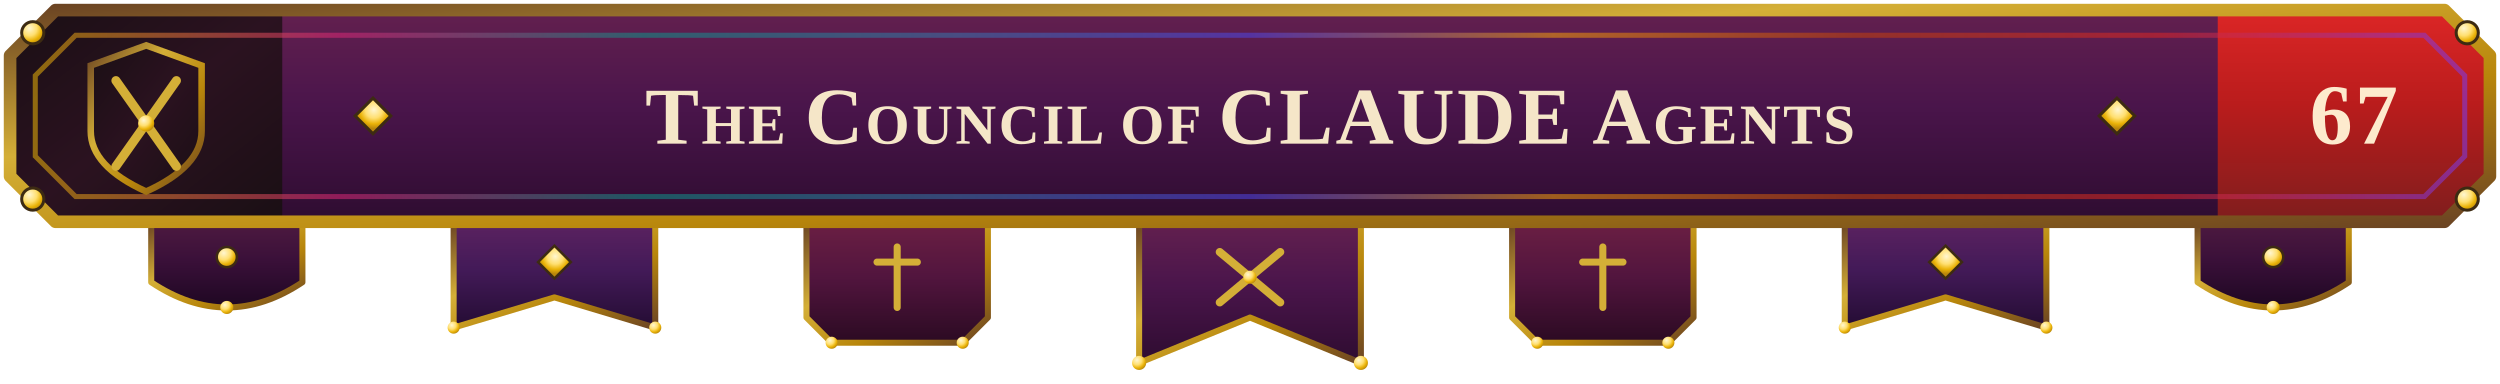
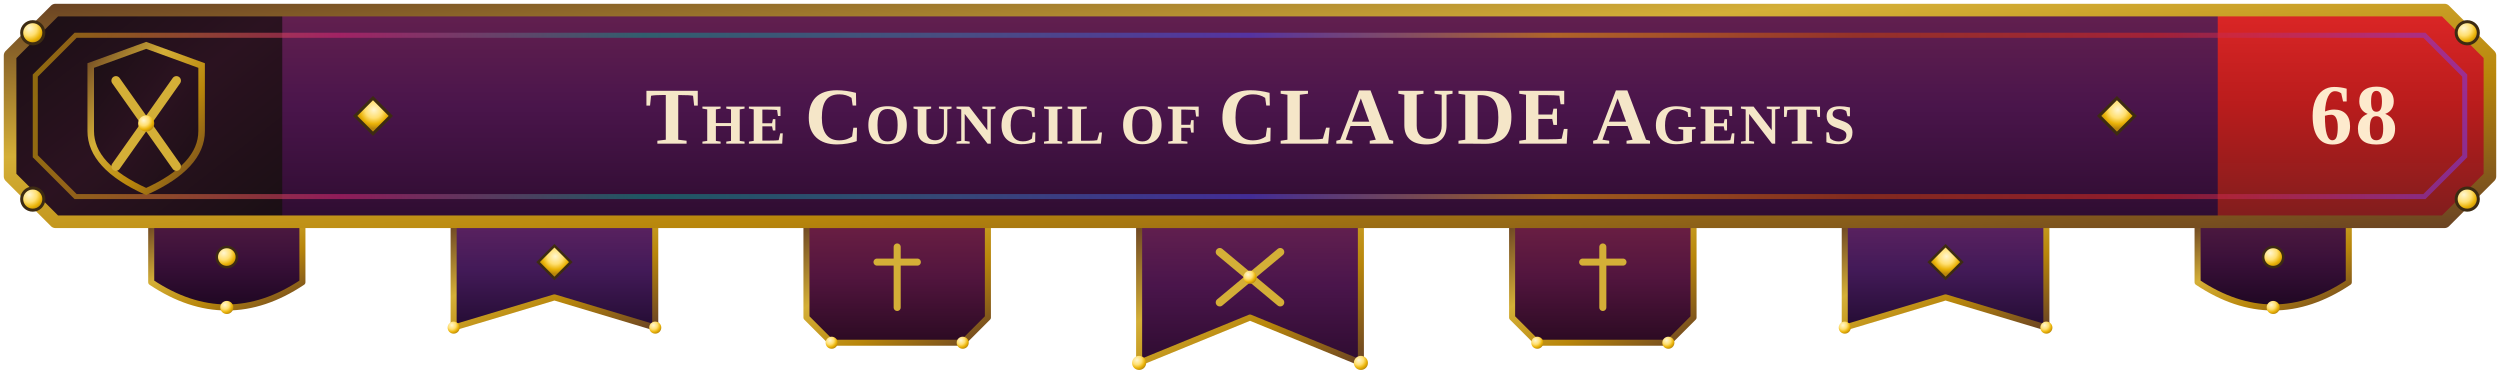
- <svg xmlns="http://www.w3.org/2000/svg" width="372" height="57" viewBox="0 0 496 76" role="img" aria-label="The Council of CLAUDE Agents: 67">
+ <svg xmlns="http://www.w3.org/2000/svg" width="372" height="57" viewBox="0 0 496 76" role="img" aria-label="The Council of CLAUDE Agents: 68">
  <defs>
    <linearGradient id="bdgBgGrad" x1="0%" y1="0%" x2="100%" y2="100%">
      <stop offset="0%" stop-color="#1a0f14" />
      <stop offset="50%" stop-color="#2b1220" />
      <stop offset="100%" stop-color="#1a0f14" />
    </linearGradient>
    <linearGradient id="bdgBronzeGrad" x1="0%" y1="0%" x2="100%" y2="100%">
      <stop offset="0%" stop-color="#6b4423" />
      <stop offset="35%" stop-color="#d4af37" />
      <stop offset="65%" stop-color="#b8860b" />
      <stop offset="100%" stop-color="#6b4423" />
    </linearGradient>
    <linearGradient id="bdgCouncilGrad" x1="0%" y1="0%" x2="100%" y2="0%">
      <stop offset="0%" stop-color="#eab308" />
      <stop offset="12.5%" stop-color="#db2777" />
      <stop offset="25%" stop-color="#0d9488" />
      <stop offset="37.5%" stop-color="#3776ab" />
      <stop offset="50%" stop-color="#4f46e5" />
      <stop offset="62.5%" stop-color="#f59e0b" />
      <stop offset="75%" stop-color="#c2410c" />
      <stop offset="87.5%" stop-color="#dc2626" />
      <stop offset="100%" stop-color="#7c3aed" />
    </linearGradient>
    <linearGradient id="bdgPlumGrad" x1="0%" y1="0%" x2="0%" y2="100%">
      <stop offset="0%" stop-color="#63204f" />
      <stop offset="45%" stop-color="#4a154b" />
      <stop offset="100%" stop-color="#2e0c30" />
    </linearGradient>
    <linearGradient id="bdgCountGrad" x1="0%" y1="0%" x2="0%" y2="100%">
      <stop offset="0%" stop-color="#dc2626" />
      <stop offset="45%" stop-color="#b91c1c" />
      <stop offset="100%" stop-color="#7f1d1d" />
    </linearGradient>
    <radialGradient id="bdgGemGrad" cx="35%" cy="30%" r="75%">
      <stop offset="0%" stop-color="#fff6d0" />
      <stop offset="45%" stop-color="#ffdf70" />
      <stop offset="75%" stop-color="#eab308" />
      <stop offset="100%" stop-color="#b8860b" />
    </radialGradient>
    <linearGradient id="penPlumDeep" x1="0%" y1="0%" x2="0%" y2="100%">
      <stop offset="0%" stop-color="#4e1a40" />
      <stop offset="45%" stop-color="#3a1039" />
      <stop offset="100%" stop-color="#1e0722" />
    </linearGradient>
    <linearGradient id="penPlumWarm" x1="0%" y1="0%" x2="0%" y2="100%">
      <stop offset="0%" stop-color="#6b1f43" />
      <stop offset="45%" stop-color="#52153e" />
      <stop offset="100%" stop-color="#2b0a22" />
    </linearGradient>
    <linearGradient id="penPlumCool" x1="0%" y1="0%" x2="0%" y2="100%">
      <stop offset="0%" stop-color="#5b2260" />
      <stop offset="45%" stop-color="#431a58" />
      <stop offset="100%" stop-color="#240c33" />
    </linearGradient>
  </defs>
  <path d="M 11 2 L 485 2 L 494 11 L 494 35 L 485 44 L 11 44 L 2 35 L 2 11 Z" fill="url(#bdgPlumGrad)" />
  <path d="M 11 2 L 56 2 L 56 44 L 11 44 L 2 35 L 2 11 Z" fill="url(#bdgBgGrad)" />
  <line x1="56" y1="3" x2="56" y2="43" stroke="url(#bdgBronzeGrad)" stroke-width="1.5" />
  <path d="M 440 2 L 485 2 L 494 11 L 494 35 L 485 44 L 440 44 Z" fill="url(#bdgCountGrad)" />
  <line x1="440" y1="3" x2="440" y2="43" stroke="url(#bdgBronzeGrad)" stroke-width="1.5" />
  <path d="M 15 7 L 481 7 L 489 15 L 489 31 L 481 39 L 15 39 L 7 31 L 7 15 Z" fill="none" stroke="url(#bdgCouncilGrad)" stroke-width="1" opacity="0.55" />
  <g stroke="url(#bdgBronzeGrad)" stroke-width="1.2" stroke-linejoin="round">
    <path d="M 30 44 L 60 44 L 60 56 Q 45 66 30 56 Z" fill="url(#penPlumDeep)" />
    <path d="M 90 44 L 130 44 L 130 65 L 110 59 L 90 65 Z" fill="url(#penPlumCool)" />
    <path d="M 160 44 L 196 44 L 196 63 L 191 68 L 165 68 L 160 63 Z" fill="url(#penPlumWarm)" />
    <path d="M 226 44 L 270 44 L 270 72 L 248 63 L 226 72 Z" fill="url(#bdgPlumGrad)" />
    <path d="M 300 44 L 336 44 L 336 63 L 331 68 L 305 68 L 300 63 Z" fill="url(#penPlumWarm)" />
    <path d="M 366 44 L 406 44 L 406 65 L 386 59 L 366 65 Z" fill="url(#penPlumCool)" />
    <path d="M 436 44 L 466 44 L 466 56 Q 451 66 436 56 Z" fill="url(#penPlumDeep)" />
  </g>
  <g fill="url(#bdgGemGrad)">
    <circle cx="45" cy="61" r="1.3" />
    <circle cx="451" cy="61" r="1.3" />
    <circle cx="90" cy="65" r="1.2" />
    <circle cx="130" cy="65" r="1.2" />
    <circle cx="366" cy="65" r="1.2" />
    <circle cx="406" cy="65" r="1.2" />
    <circle cx="165" cy="68" r="1.2" />
    <circle cx="191" cy="68" r="1.2" />
    <circle cx="305" cy="68" r="1.2" />
    <circle cx="331" cy="68" r="1.2" />
    <circle cx="226" cy="72" r="1.4" />
    <circle cx="270" cy="72" r="1.4" />
  </g>
  <g fill="url(#bdgGemGrad)" stroke="#3d2b12" stroke-width="0.5">
    <circle cx="45" cy="51" r="2" />
    <circle cx="451" cy="51" r="2" />
    <rect width="4.6" height="4.6" transform="translate(110,52) rotate(45) translate(-2.3,-2.3)" />
    <rect width="4.6" height="4.6" transform="translate(386,52) rotate(45) translate(-2.3,-2.3)" />
  </g>
  <g stroke="#d4af37" stroke-width="1.4" stroke-linecap="round">
    <line x1="178" y1="49" x2="178" y2="61" />
    <line x1="174" y1="52" x2="182" y2="52" />
    <line x1="318" y1="49" x2="318" y2="61" />
    <line x1="314" y1="52" x2="322" y2="52" />
  </g>
  <path d="M 242 50 L 254 60 M 254 50 L 242 60" stroke="#d4af37" stroke-width="1.6" stroke-linecap="round" />
  <circle cx="248" cy="55" r="1.3" fill="url(#bdgGemGrad)" />
  <path d="M 11 2 L 485 2 L 494 11 L 494 35 L 485 44 L 11 44 L 2 35 L 2 11 Z" fill="none" stroke="url(#bdgBronzeGrad)" stroke-width="2.5" stroke-linejoin="round" />
  <path d="M 29 9 L 40 13 L 40 26 Q 40 33 29 38 Q 18 33 18 26 L 18 13 Z" fill="url(#bdgBgGrad)" stroke="url(#bdgBronzeGrad)" stroke-width="1.3" />
  <path d="M 23 16 L 35 33 M 35 16 L 23 33" stroke="#d4af37" stroke-width="1.8" stroke-linecap="round" />
  <circle cx="29" cy="24.5" r="1.6" fill="url(#bdgGemGrad)" />
  <rect width="5" height="5" fill="url(#bdgGemGrad)" stroke="#3d2b12" stroke-width="0.6" transform="translate(74,23) rotate(45) translate(-2.5,-2.5)" />
  <rect width="5" height="5" fill="url(#bdgGemGrad)" stroke="#3d2b12" stroke-width="0.6" transform="translate(420,23) rotate(45) translate(-2.5,-2.5)" />
  <g fill="url(#bdgGemGrad)" stroke="#3d2b12" stroke-width="0.6">
    <circle cx="6.5" cy="6.5" r="2.2" />
    <circle cx="489.5" cy="6.5" r="2.2" />
    <circle cx="489.5" cy="39.5" r="2.2" />
    <circle cx="6.5" cy="39.5" r="2.2" />
  </g>
  <text x="248" y="28.5" text-anchor="middle" fill="#f5e6c8" font-family="Cinzel, Georgia, 'Times New Roman', serif" font-size="16" font-weight="700" letter-spacing="0.5" style="font-variant: small-caps">The Council of CLAUDE Agents</text>
-   <text x="467" y="28.5" text-anchor="middle" fill="#fdeacd" font-family="Cinzel, Georgia, 'Times New Roman', serif" font-size="17" font-weight="700" letter-spacing="0.5">67</text>
+   <text x="467" y="28.5" text-anchor="middle" fill="#fdeacd" font-family="Cinzel, Georgia, 'Times New Roman', serif" font-size="17" font-weight="700" letter-spacing="0.5">68</text>
</svg>
